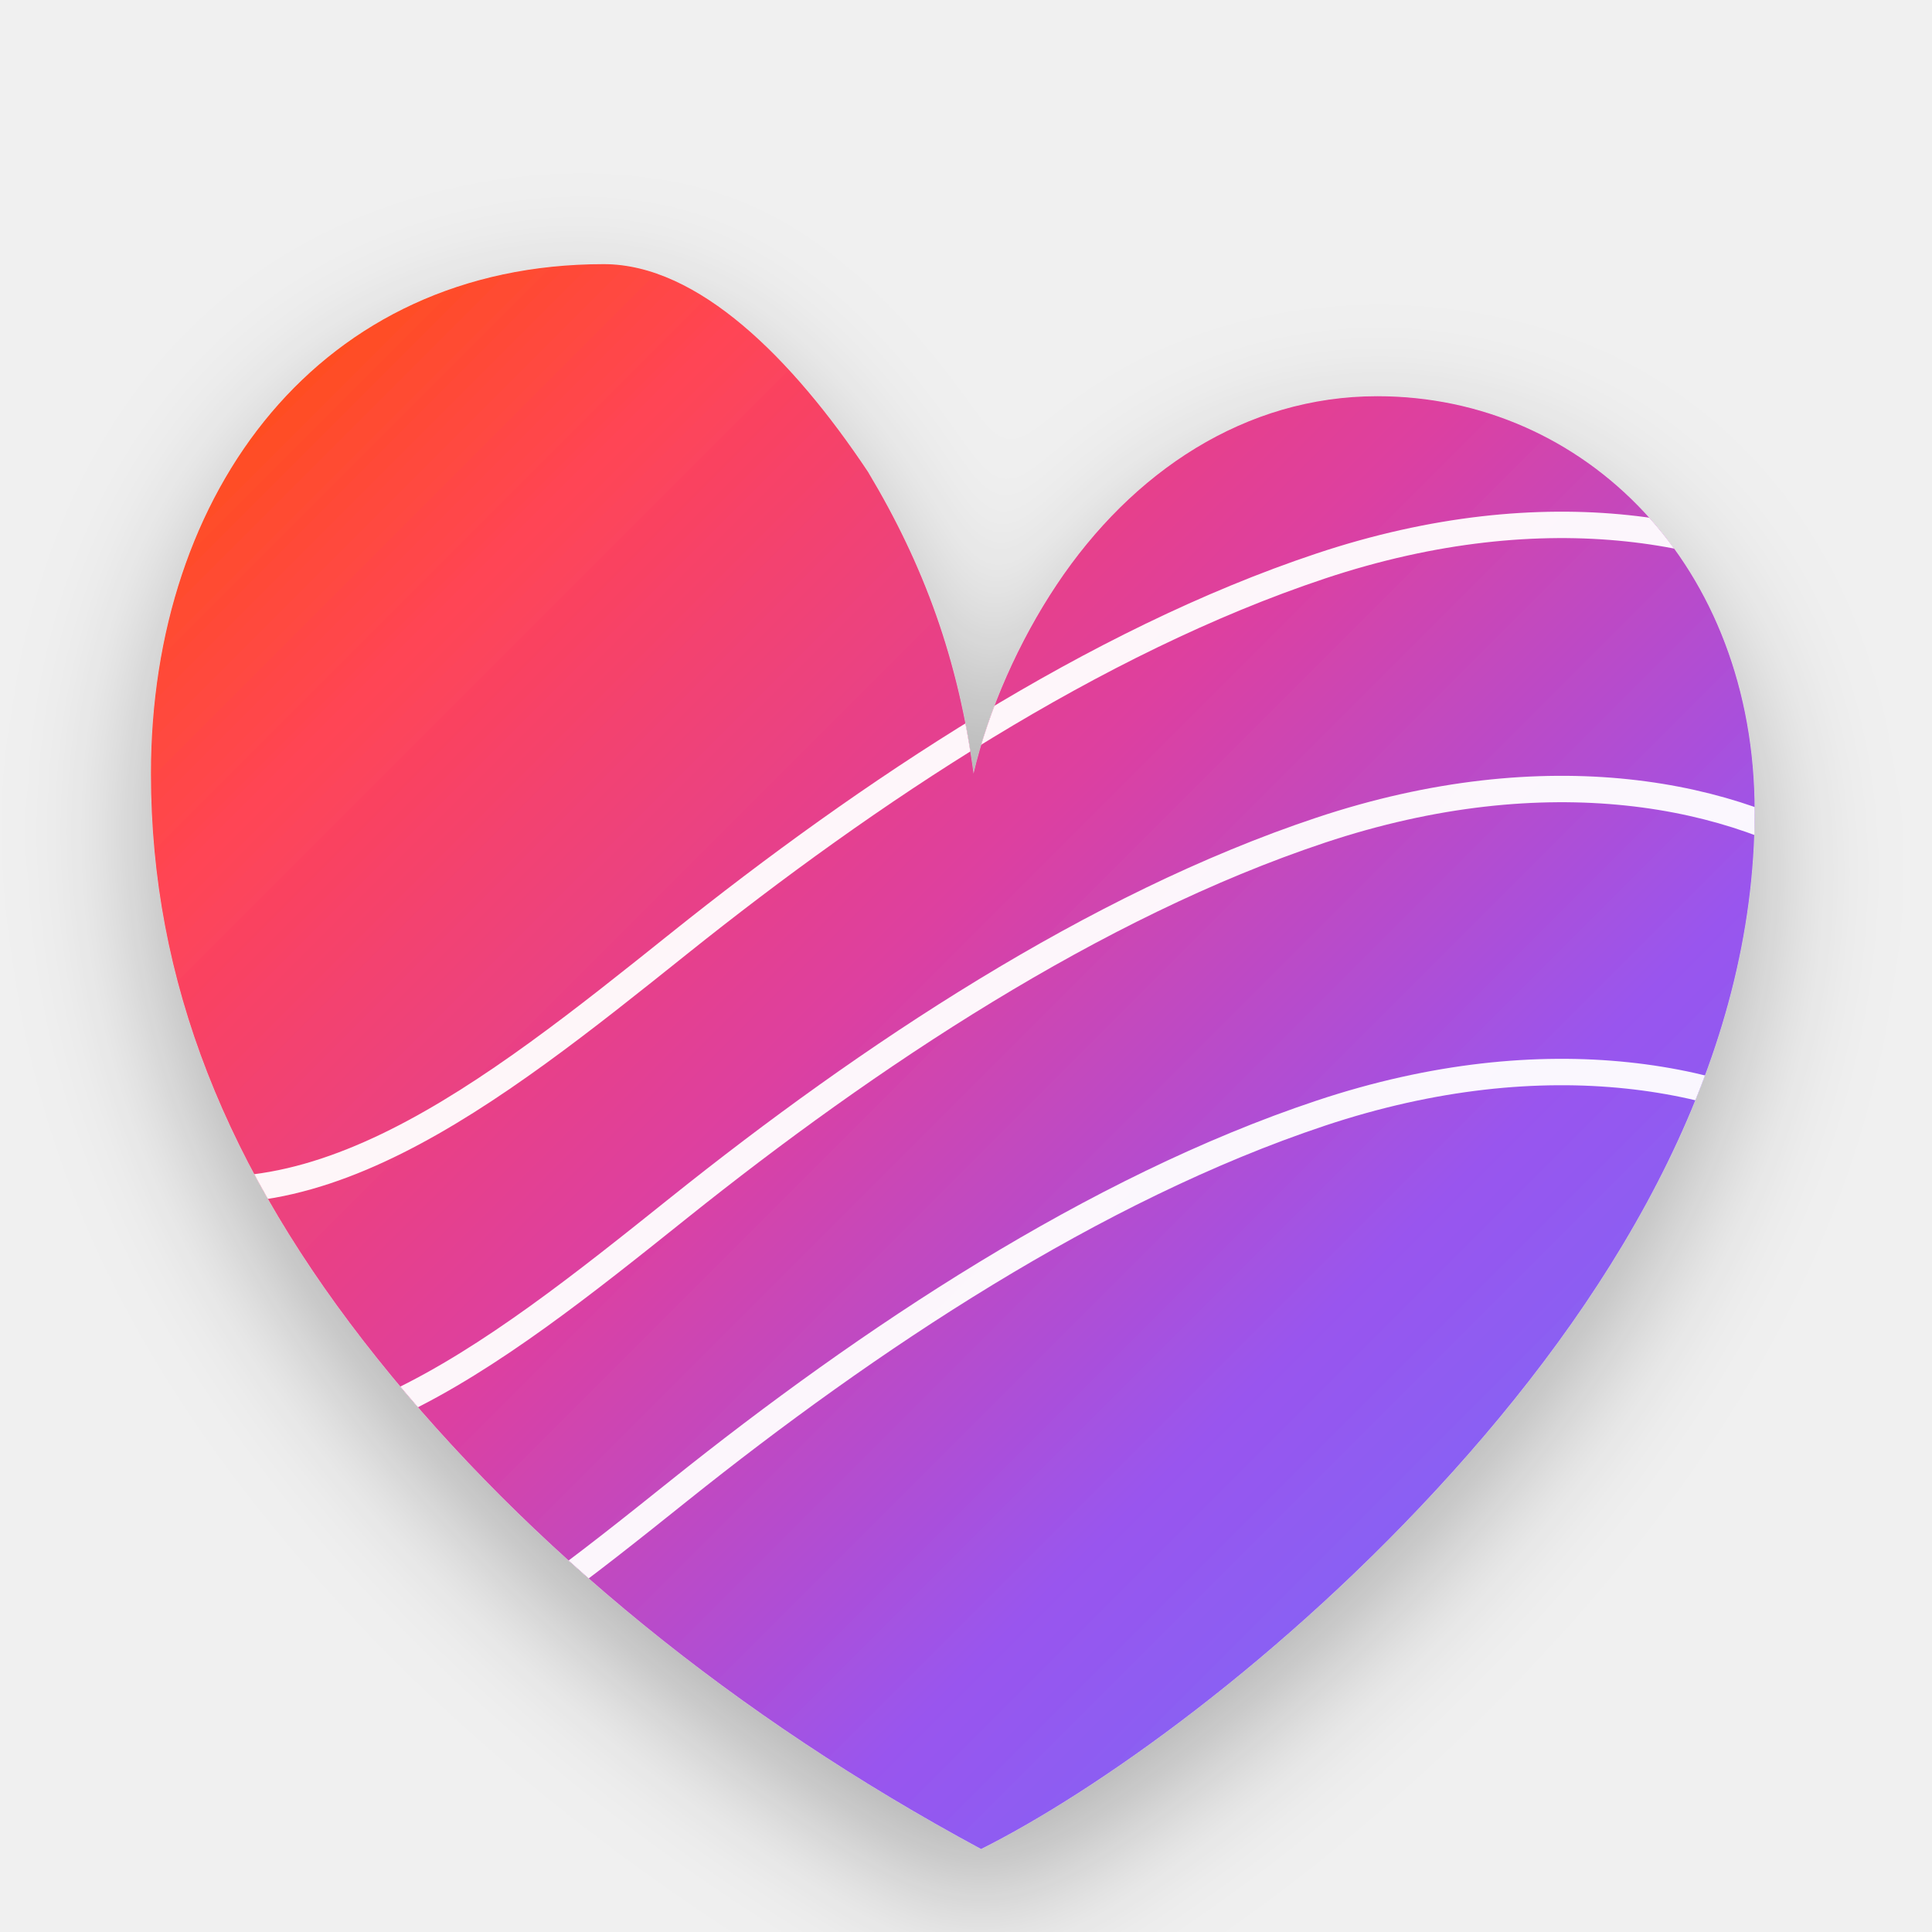
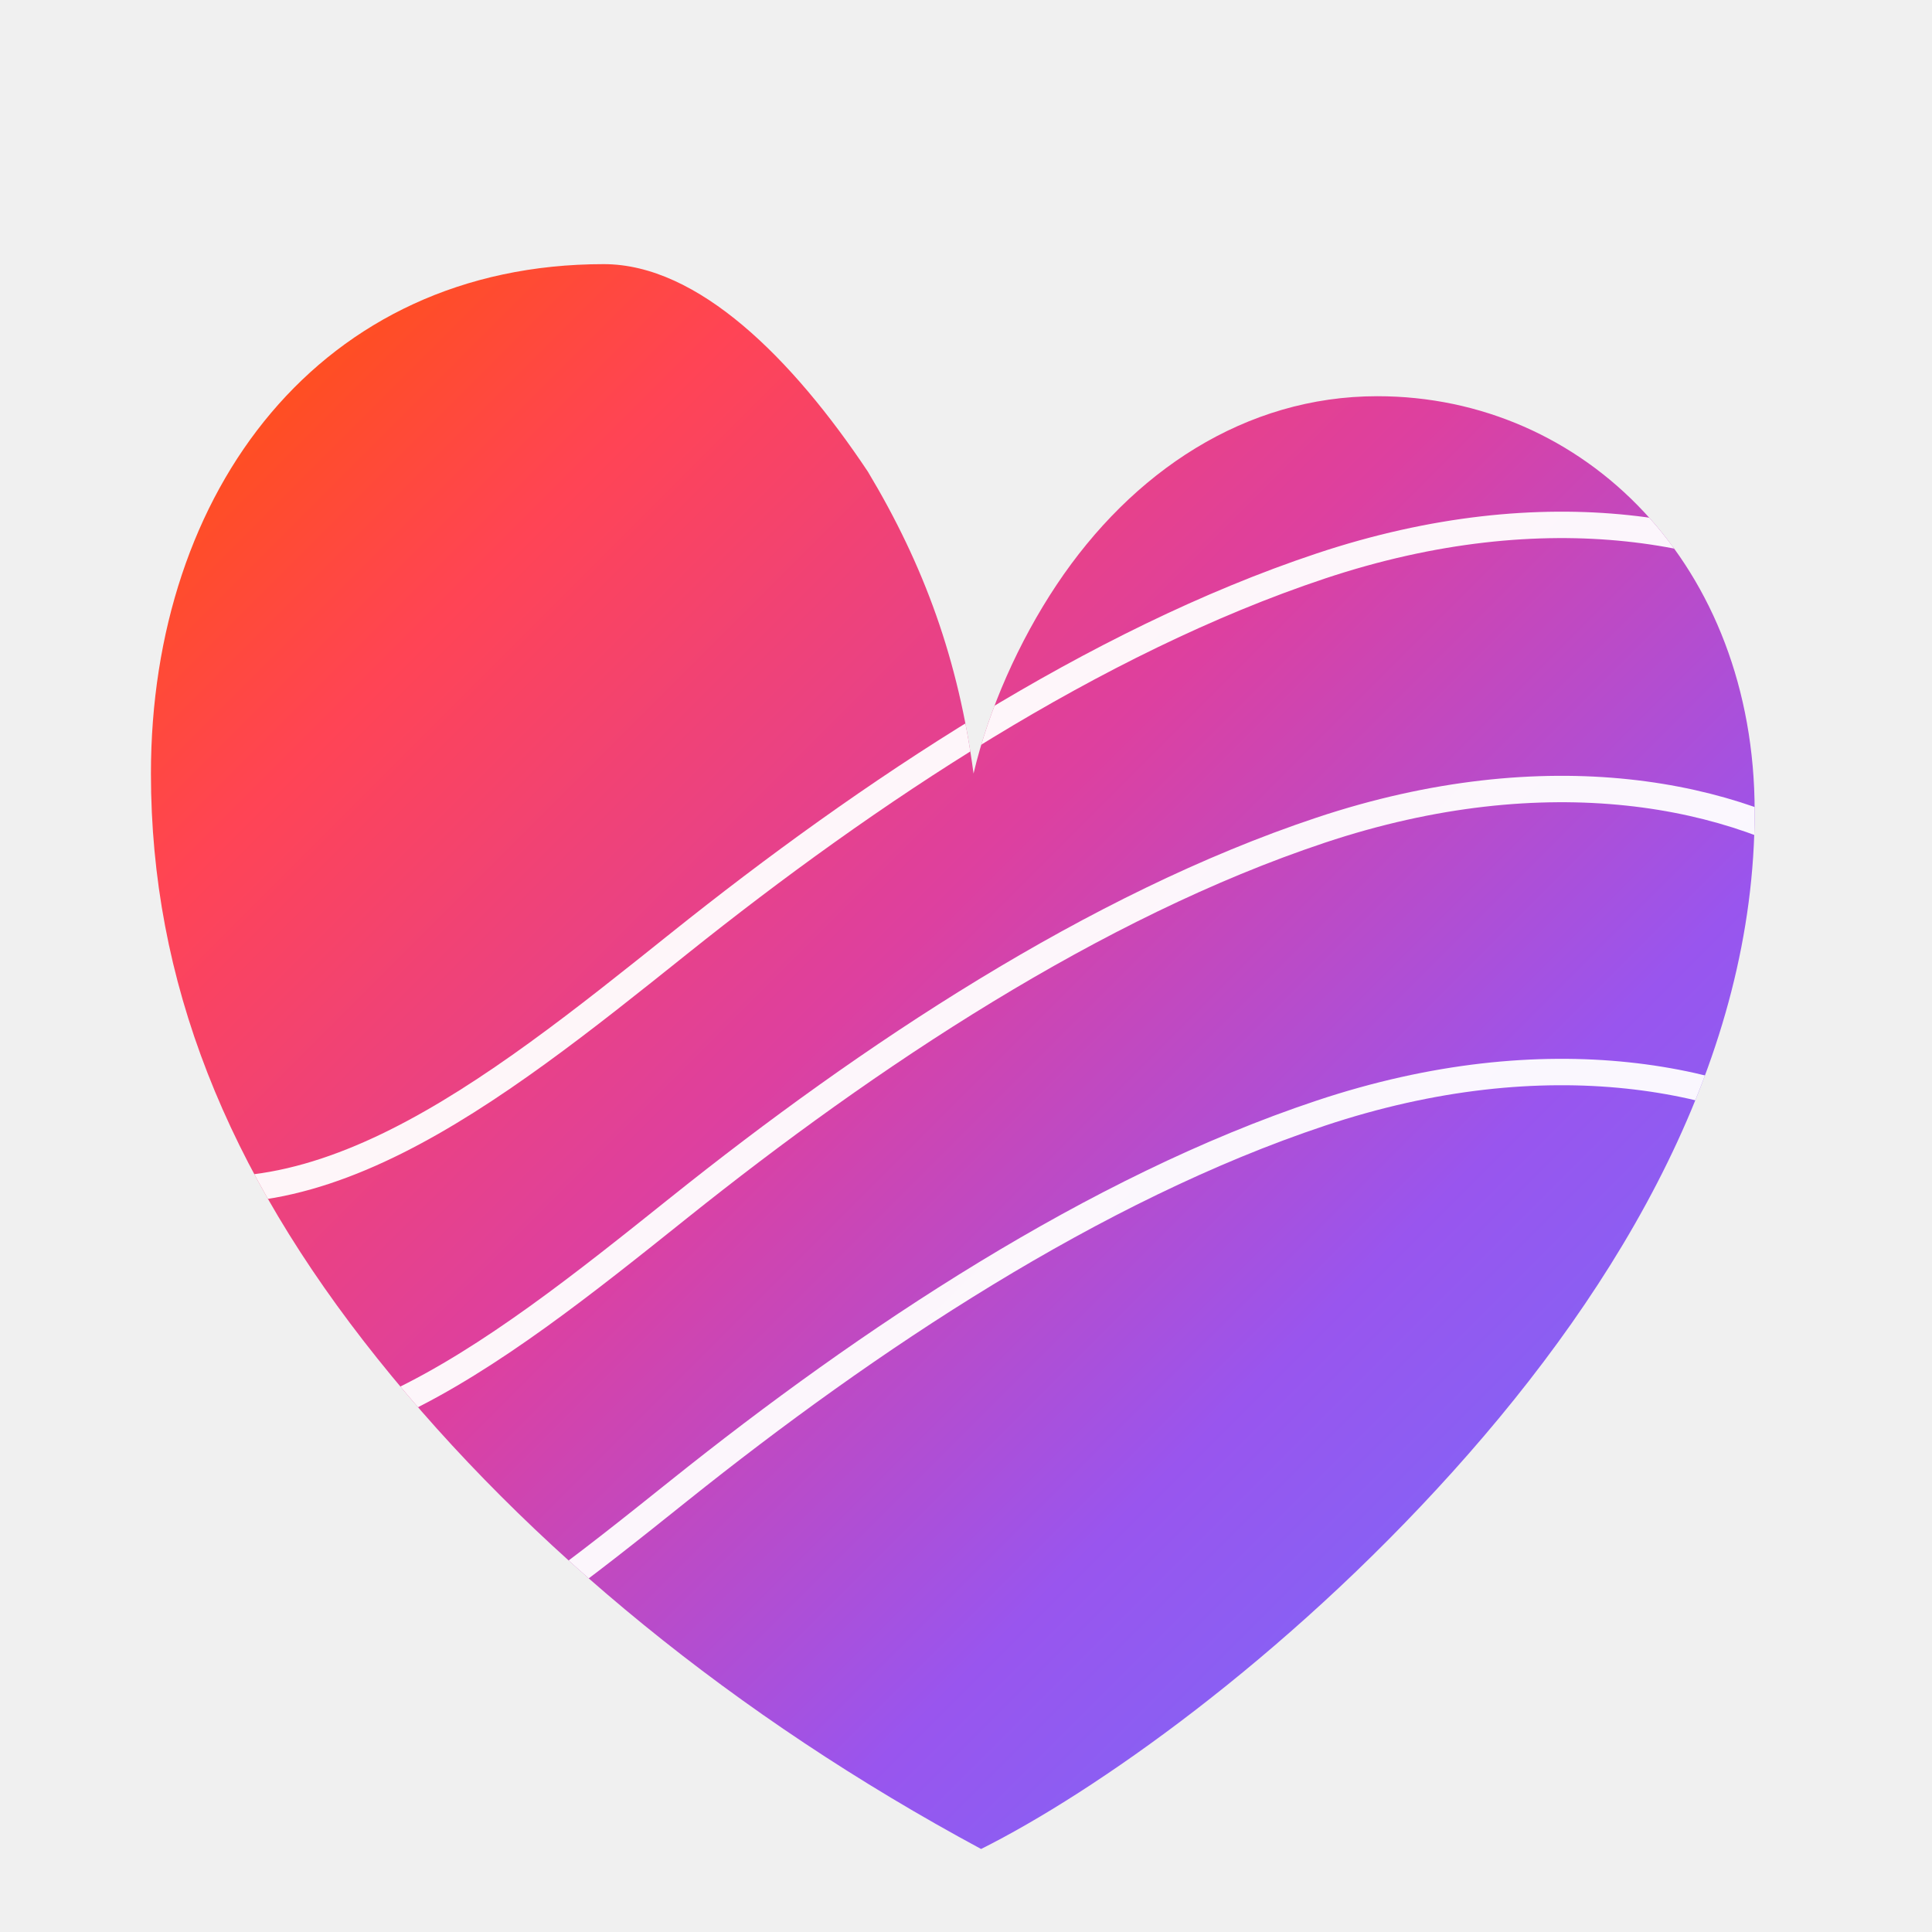
<svg xmlns="http://www.w3.org/2000/svg" width="512" height="512" viewBox="0 0 512 512" role="img" aria-label="Lovable heart icon with waves">
  <defs>
    <linearGradient id="heartGradient" x1="0%" y1="0%" x2="100%" y2="100%">
      <stop offset="0%" stop-color="#FF5500" />
      <stop offset="20%" stop-color="#FF4455" />
      <stop offset="45%" stop-color="#DD40A0" />
      <stop offset="70%" stop-color="#9955EE" />
      <stop offset="100%" stop-color="#6677FF" />
    </linearGradient>
-     <filter id="dropShadow" x="-30%" y="-20%" width="160%" height="160%">
-       <feDropShadow dx="0" dy="14" stdDeviation="18" flood-color="#000000" flood-opacity="0.28" />
-     </filter>
    <clipPath id="heartClip">
      <path d="M160 70         C85 70 40 130 40 205         C40 260 60 310 100 360         C140 410 195 455 260 490         C290 475 340 440 385 390         C430 340 465 280 465 215         C465 150 420 105 365 105         C330 105 300 125 280 155         C270 170 262 188 258 205         C254 175 245 150 230 125         C210 95 185 70 160 70 Z" />
    </clipPath>
  </defs>
-   <g filter="url(#dropShadow)">
+   <g>
    <path d="M160 70       C85 70 40 130 40 205       C40 260 60 310 100 360       C140 410 195 455 260 490       C290 475 340 440 385 390       C430 340 465 280 465 215       C465 150 420 105 365 105       C330 105 300 125 280 155       C270 170 262 188 258 205       C254 175 245 150 230 125       C210 95 185 70 160 70 Z" fill="url(#heartGradient)" />
    <g clip-path="url(#heartClip)">
      <path d="M30 310         C80 330 130 290 180 250         C230 210 290 170 350 150         C410 130 460 140 490 160" fill="none" stroke="white" stroke-width="7" stroke-linecap="round" opacity="0.95" />
      <path d="M30 375         C80 400 130 360 180 320         C230 280 290 240 350 220         C410 200 460 210 490 230" fill="none" stroke="white" stroke-width="7" stroke-linecap="round" opacity="0.95" />
      <path d="M30 445         C80 475 130 435 180 395         C230 355 290 315 350 295         C410 275 460 285 490 305" fill="none" stroke="white" stroke-width="7" stroke-linecap="round" opacity="0.95" />
    </g>
  </g>
</svg>
